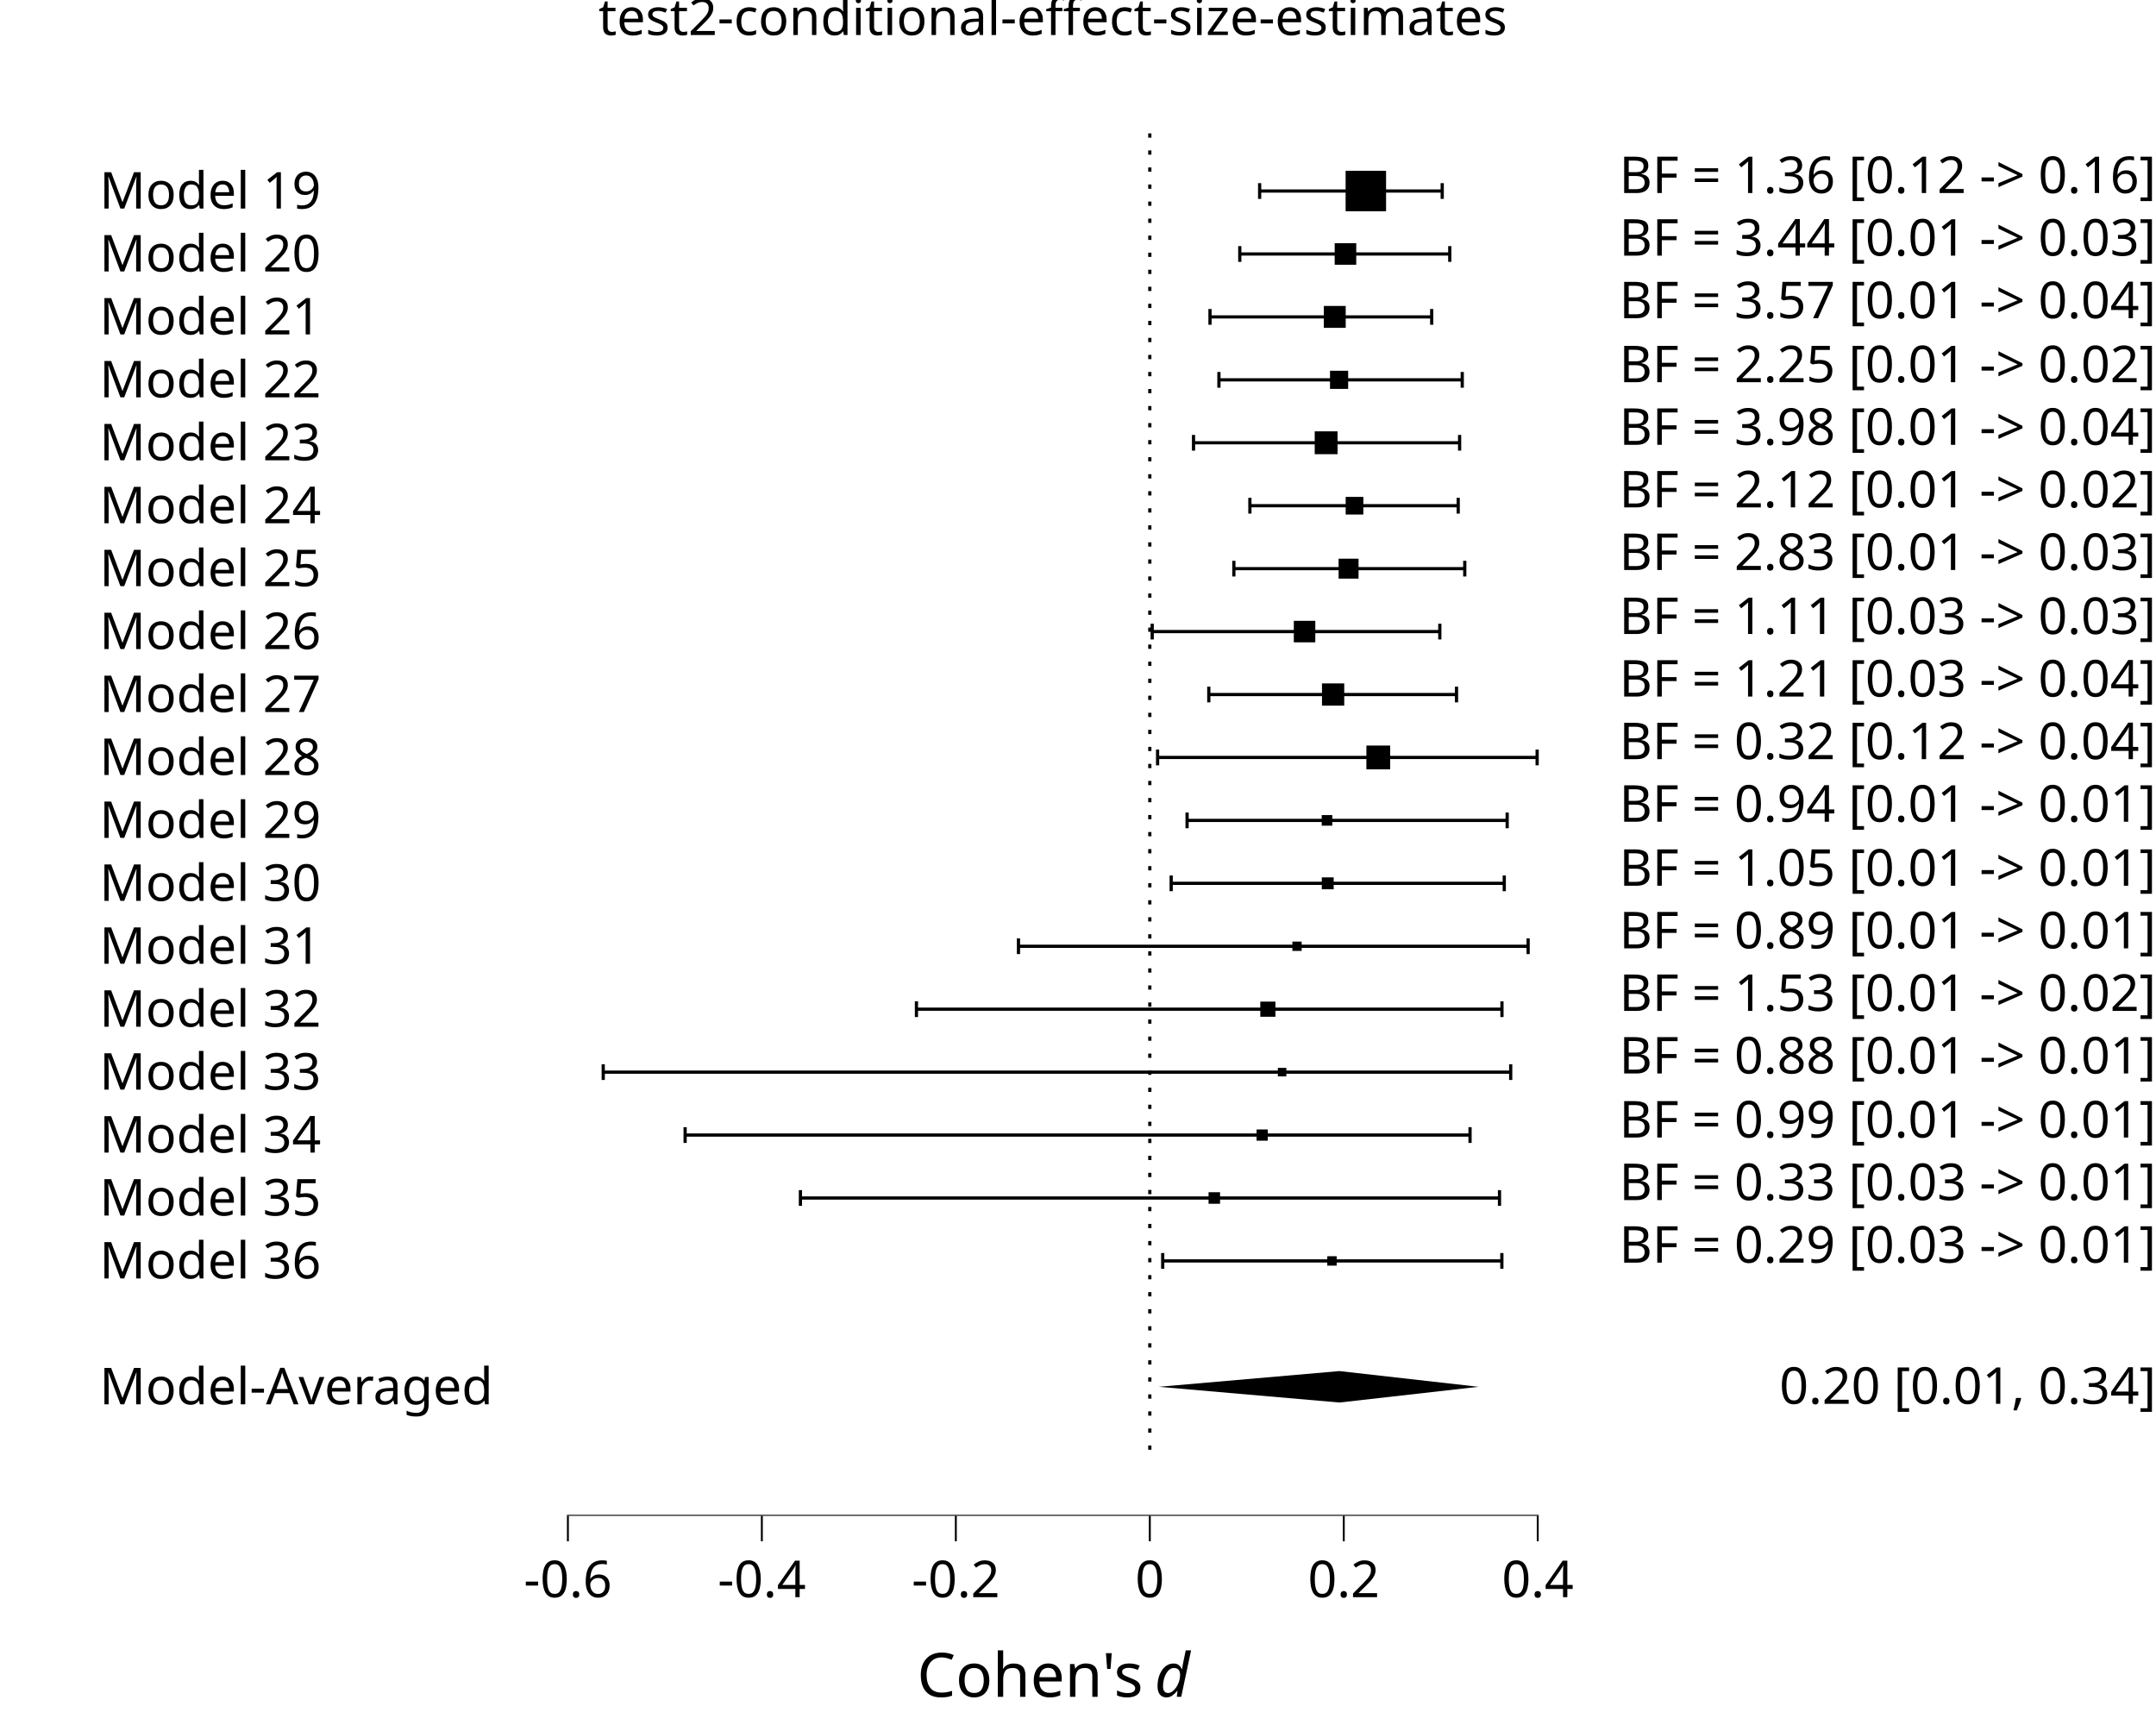
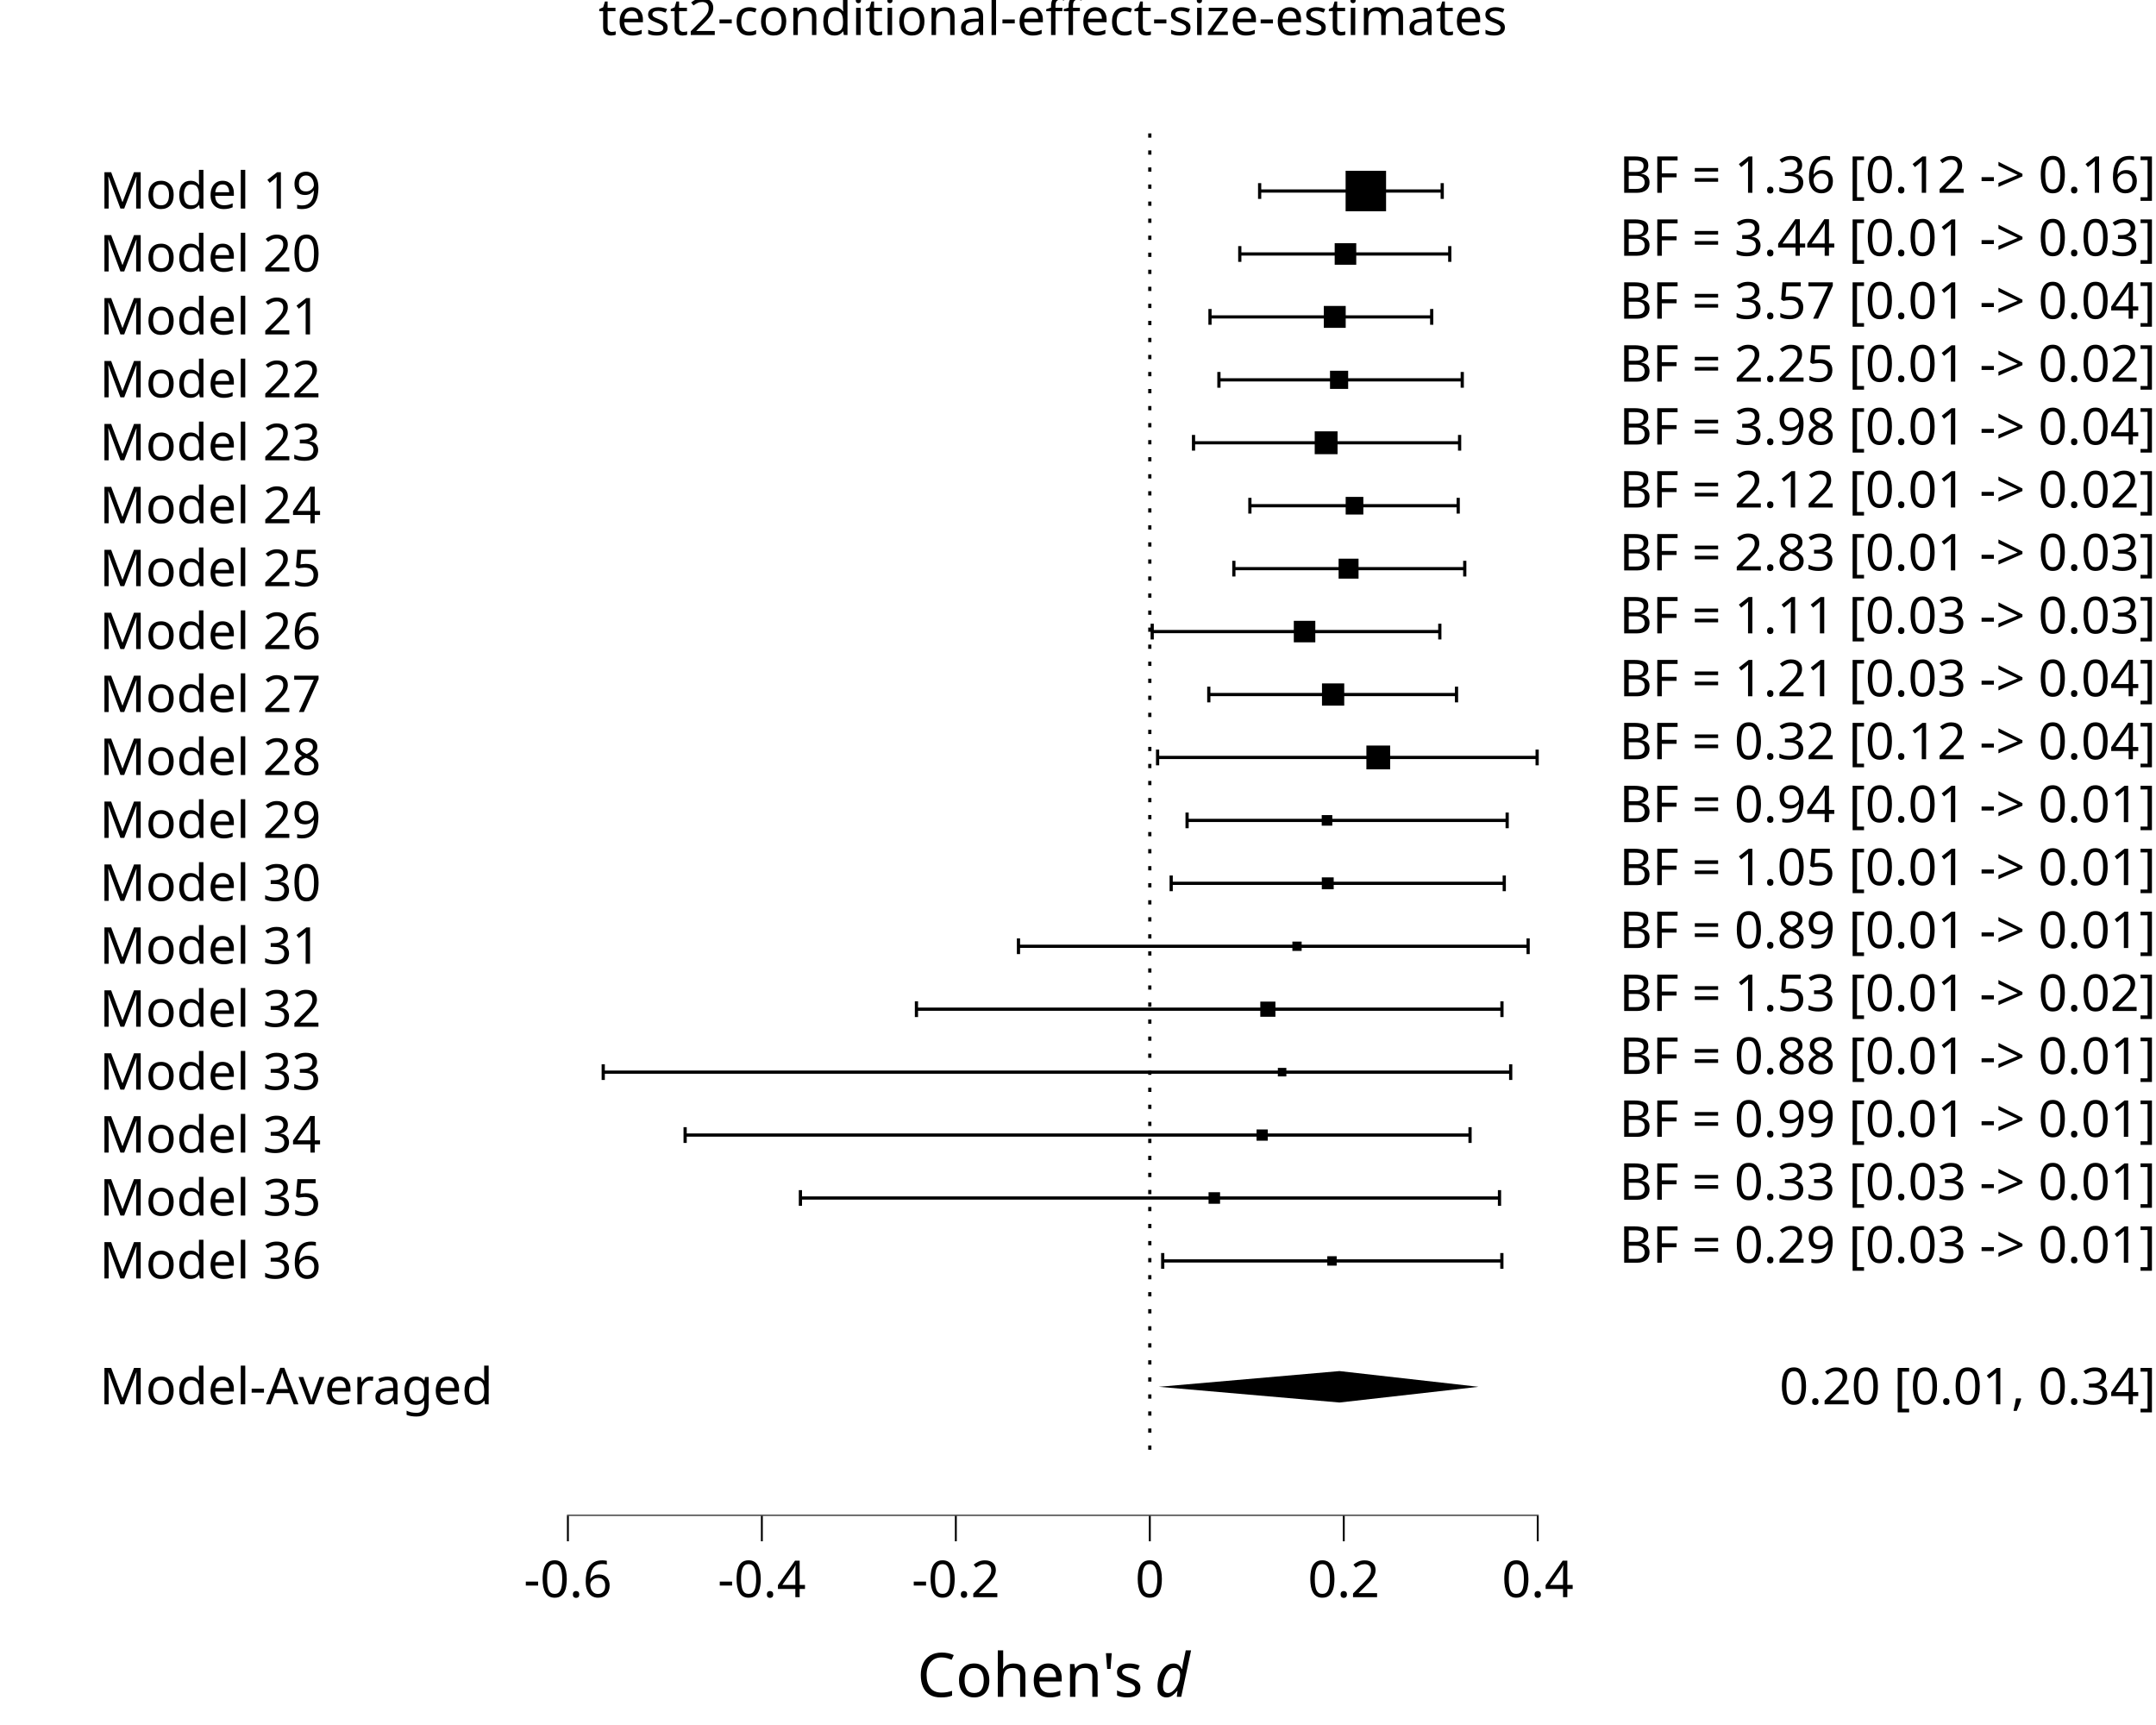
<svg xmlns="http://www.w3.org/2000/svg" class="svglite" data-engine-version="2.0" width="720.00pt" height="576.00pt" viewBox="0 0 720.00 576.00">
  <defs>
    <style type="text/css">
    .svglite line, .svglite polyline, .svglite polygon, .svglite path, .svglite rect, .svglite circle {
      fill: none;
      stroke: #000000;
      stroke-linecap: round;
      stroke-linejoin: round;
      stroke-miterlimit: 10.00;
    }
  </style>
  </defs>
  <rect width="100%" height="100%" style="stroke: none; fill: #FFFFFF;" />
  <defs>
    <clipPath id="cpMC4wMHw3MjAuMDB8MC4wMHw1NzYuMDA=">
      <rect x="0.00" y="0.00" width="720.00" height="576.00" />
    </clipPath>
  </defs>
  <g clip-path="url(#cpMC4wMHw3MjAuMDB8MC4wMHw1NzYuMDA=)">
    <rect x="0.00" y="0.00" width="720.00" height="576.00" style="stroke-width: 10.67; stroke: none;" />
  </g>
  <defs>
    <clipPath id="cpMTczLjQ1fDUyOS43MnwyMC43MXw1MDYuMTU=">
      <rect x="173.45" y="20.71" width="356.27" height="485.44" />
    </clipPath>
  </defs>
  <g clip-path="url(#cpMTczLjQ1fDUyOS43MnwyMC43MXw1MDYuMTU=)">
    <rect x="173.45" y="20.71" width="356.27" height="485.44" style="stroke-width: 10.67; stroke: none;" />
    <polyline points="501.55,423.67 501.55,418.41 " style="stroke-width: 1.07; stroke-linecap: butt;" />
    <polyline points="501.55,421.04 388.29,421.04 " style="stroke-width: 1.07; stroke-linecap: butt;" />
    <polyline points="388.29,423.67 388.29,418.41 " style="stroke-width: 1.07; stroke-linecap: butt;" />
    <polyline points="500.76,402.65 500.76,397.40 " style="stroke-width: 1.07; stroke-linecap: butt;" />
    <polyline points="500.76,400.03 267.30,400.03 " style="stroke-width: 1.07; stroke-linecap: butt;" />
    <polyline points="267.30,402.65 267.30,397.40 " style="stroke-width: 1.07; stroke-linecap: butt;" />
    <polyline points="490.92,381.64 490.92,376.38 " style="stroke-width: 1.07; stroke-linecap: butt;" />
    <polyline points="490.92,379.01 228.80,379.01 " style="stroke-width: 1.07; stroke-linecap: butt;" />
    <polyline points="228.80,381.64 228.80,376.38 " style="stroke-width: 1.07; stroke-linecap: butt;" />
    <polyline points="504.50,360.62 504.50,355.37 " style="stroke-width: 1.07; stroke-linecap: butt;" />
    <polyline points="504.50,358.00 201.45,358.00 " style="stroke-width: 1.07; stroke-linecap: butt;" />
    <polyline points="201.45,360.62 201.45,355.37 " style="stroke-width: 1.07; stroke-linecap: butt;" />
    <polyline points="501.58,339.61 501.58,334.35 " style="stroke-width: 1.07; stroke-linecap: butt;" />
    <polyline points="501.58,336.98 306.05,336.98 " style="stroke-width: 1.07; stroke-linecap: butt;" />
    <polyline points="306.05,339.61 306.05,334.35 " style="stroke-width: 1.07; stroke-linecap: butt;" />
    <polyline points="510.32,318.59 510.32,313.34 " style="stroke-width: 1.07; stroke-linecap: butt;" />
    <polyline points="510.32,315.97 340.12,315.97 " style="stroke-width: 1.07; stroke-linecap: butt;" />
    <polyline points="340.12,318.59 340.12,313.34 " style="stroke-width: 1.07; stroke-linecap: butt;" />
    <polyline points="502.35,297.58 502.35,292.33 " style="stroke-width: 1.07; stroke-linecap: butt;" />
    <polyline points="502.35,294.95 391.12,294.95 " style="stroke-width: 1.07; stroke-linecap: butt;" />
    <polyline points="391.12,297.58 391.12,292.33 " style="stroke-width: 1.07; stroke-linecap: butt;" />
    <polyline points="503.32,276.56 503.32,271.31 " style="stroke-width: 1.07; stroke-linecap: butt;" />
    <polyline points="503.32,273.94 396.43,273.94 " style="stroke-width: 1.07; stroke-linecap: butt;" />
    <polyline points="396.43,276.56 396.43,271.31 " style="stroke-width: 1.07; stroke-linecap: butt;" />
    <polyline points="513.33,255.55 513.33,250.30 " style="stroke-width: 1.07; stroke-linecap: butt;" />
    <polyline points="513.33,252.92 386.58,252.92 " style="stroke-width: 1.07; stroke-linecap: butt;" />
    <polyline points="386.58,255.55 386.58,250.30 " style="stroke-width: 1.07; stroke-linecap: butt;" />
    <polyline points="486.41,234.53 486.41,229.28 " style="stroke-width: 1.07; stroke-linecap: butt;" />
    <polyline points="486.41,231.91 403.68,231.91 " style="stroke-width: 1.07; stroke-linecap: butt;" />
    <polyline points="403.68,234.53 403.68,229.28 " style="stroke-width: 1.07; stroke-linecap: butt;" />
    <polyline points="480.83,213.52 480.83,208.27 " style="stroke-width: 1.07; stroke-linecap: butt;" />
    <polyline points="480.83,210.89 384.78,210.89 " style="stroke-width: 1.07; stroke-linecap: butt;" />
    <polyline points="384.78,213.52 384.78,208.27 " style="stroke-width: 1.07; stroke-linecap: butt;" />
    <polyline points="489.16,192.50 489.16,187.25 " style="stroke-width: 1.07; stroke-linecap: butt;" />
    <polyline points="489.16,189.88 412.05,189.88 " style="stroke-width: 1.07; stroke-linecap: butt;" />
    <polyline points="412.05,192.50 412.05,187.25 " style="stroke-width: 1.07; stroke-linecap: butt;" />
    <polyline points="486.97,171.49 486.97,166.24 " style="stroke-width: 1.07; stroke-linecap: butt;" />
    <polyline points="486.97,168.86 417.40,168.86 " style="stroke-width: 1.07; stroke-linecap: butt;" />
    <polyline points="417.40,171.49 417.40,166.24 " style="stroke-width: 1.07; stroke-linecap: butt;" />
    <polyline points="487.44,150.47 487.44,145.22 " style="stroke-width: 1.07; stroke-linecap: butt;" />
    <polyline points="487.44,147.85 398.58,147.85 " style="stroke-width: 1.07; stroke-linecap: butt;" />
    <polyline points="398.58,150.47 398.58,145.22 " style="stroke-width: 1.07; stroke-linecap: butt;" />
    <polyline points="488.32,129.46 488.32,124.21 " style="stroke-width: 1.07; stroke-linecap: butt;" />
    <polyline points="488.32,126.83 407.06,126.83 " style="stroke-width: 1.07; stroke-linecap: butt;" />
    <polyline points="407.06,129.46 407.06,124.21 " style="stroke-width: 1.07; stroke-linecap: butt;" />
    <polyline points="478.12,108.45 478.12,103.19 " style="stroke-width: 1.07; stroke-linecap: butt;" />
    <polyline points="478.12,105.82 404.08,105.82 " style="stroke-width: 1.07; stroke-linecap: butt;" />
    <polyline points="404.08,108.45 404.08,103.19 " style="stroke-width: 1.07; stroke-linecap: butt;" />
    <polyline points="484.15,87.43 484.15,82.18 " style="stroke-width: 1.07; stroke-linecap: butt;" />
    <polyline points="484.15,84.80 414.03,84.80 " style="stroke-width: 1.07; stroke-linecap: butt;" />
    <polyline points="414.03,87.43 414.03,82.18 " style="stroke-width: 1.07; stroke-linecap: butt;" />
    <polyline points="481.63,66.42 481.63,61.16 " style="stroke-width: 1.07; stroke-linecap: butt;" />
    <polyline points="481.63,63.79 420.66,63.79 " style="stroke-width: 1.07; stroke-linecap: butt;" />
    <polyline points="420.66,66.42 420.66,61.16 " style="stroke-width: 1.07; stroke-linecap: butt;" />
    <polygon points="443.25,422.61 446.39,422.61 446.39,419.47 443.25,419.47 " style="stroke-width: 0.71; stroke: none; fill: #000000;" />
    <polygon points="403.60,401.95 407.44,401.95 407.44,398.10 403.60,398.10 " style="stroke-width: 0.71; stroke: none; fill: #000000;" />
    <polygon points="419.63,380.89 423.38,380.89 423.38,377.14 419.63,377.14 " style="stroke-width: 0.71; stroke: none; fill: #000000;" />
    <polygon points="426.74,359.42 429.58,359.42 429.58,356.58 426.74,356.58 " style="stroke-width: 0.71; stroke: none; fill: #000000;" />
    <polygon points="420.88,339.51 425.93,339.51 425.93,334.45 420.88,334.45 " style="stroke-width: 0.71; stroke: none; fill: #000000;" />
    <polygon points="431.59,317.52 434.69,317.52 434.69,314.41 431.59,314.41 " style="stroke-width: 0.71; stroke: none; fill: #000000;" />
    <polygon points="441.42,296.94 445.39,296.94 445.39,292.97 441.42,292.97 " style="stroke-width: 0.71; stroke: none; fill: #000000;" />
    <polygon points="441.39,275.70 444.92,275.70 444.92,272.17 441.39,272.17 " style="stroke-width: 0.71; stroke: none; fill: #000000;" />
    <polygon points="456.31,256.89 464.25,256.89 464.25,248.95 456.31,248.95 " style="stroke-width: 0.71; stroke: none; fill: #000000;" />
    <polygon points="441.48,235.62 448.91,235.62 448.91,228.20 441.48,228.20 " style="stroke-width: 0.71; stroke: none; fill: #000000;" />
    <polygon points="432.07,214.48 439.25,214.48 439.25,207.30 432.07,207.30 " style="stroke-width: 0.71; stroke: none; fill: #000000;" />
    <polygon points="447.03,193.21 453.69,193.21 453.69,186.55 447.03,186.55 " style="stroke-width: 0.71; stroke: none; fill: #000000;" />
    <polygon points="449.39,171.81 455.29,171.81 455.29,165.92 449.39,165.92 " style="stroke-width: 0.71; stroke: none; fill: #000000;" />
    <polygon points="439.05,151.66 446.68,151.66 446.68,144.03 439.05,144.03 " style="stroke-width: 0.71; stroke: none; fill: #000000;" />
    <polygon points="444.16,129.86 450.22,129.86 450.22,123.80 444.16,123.80 " style="stroke-width: 0.71; stroke: none; fill: #000000;" />
    <polygon points="442.09,109.47 449.40,109.47 449.40,102.16 442.09,102.16 " style="stroke-width: 0.71; stroke: none; fill: #000000;" />
    <polygon points="445.72,88.40 452.92,88.40 452.92,81.20 445.72,81.20 " style="stroke-width: 0.71; stroke: none; fill: #000000;" />
    <polygon points="449.37,70.54 462.88,70.54 462.88,57.03 449.37,57.03 " style="stroke-width: 0.71; stroke: none; fill: #000000;" />
-     <polygon points="386.96,463.07 447.31,457.82 493.76,463.07 447.31,468.32 " style="stroke-width: 1.07; stroke: none; fill: #000000;" />
+     <polygon points="386.96,463.07 447.31,457.82 493.76,463.07 447.31,468.32 " style="stroke-width: 1.07; stroke: none; stroke-linecap: butt; fill: #000000;" />
    <polyline points="383.98,484.09 383.98,42.77 " style="stroke-width: 1.07; stroke-dasharray: 1.42,4.27; stroke-linecap: butt;" />
    <line x1="189.33" y1="506.15" x2="513.85" y2="506.15" style="stroke-width: 0.64; stroke-linecap: butt;" />
    <rect x="173.45" y="20.71" width="356.27" height="485.44" style="stroke-width: 0.00; stroke: none;" />
  </g>
  <g clip-path="url(#cpMC4wMHw3MjAuMDB8MC4wMHw1NzYuMDA=)">
    <text x="33.22" y="468.92" style="font-size: 17.00px; font-family: sans;" textLength="124.76px" lengthAdjust="spacingAndGlyphs">Model-Averaged</text>
    <text x="33.22" y="426.89" style="font-size: 17.00px; font-family: sans;" textLength="69.94px" lengthAdjust="spacingAndGlyphs">Model 36</text>
    <text x="33.22" y="405.88" style="font-size: 17.00px; font-family: sans;" textLength="69.94px" lengthAdjust="spacingAndGlyphs">Model 35</text>
    <text x="33.22" y="384.86" style="font-size: 17.00px; font-family: sans;" textLength="69.94px" lengthAdjust="spacingAndGlyphs">Model 34</text>
    <text x="33.22" y="363.85" style="font-size: 17.00px; font-family: sans;" textLength="69.94px" lengthAdjust="spacingAndGlyphs">Model 33</text>
    <text x="33.22" y="342.83" style="font-size: 17.00px; font-family: sans;" textLength="69.94px" lengthAdjust="spacingAndGlyphs">Model 32</text>
    <text x="33.22" y="321.82" style="font-size: 17.00px; font-family: sans;" textLength="69.94px" lengthAdjust="spacingAndGlyphs">Model 31</text>
    <text x="33.22" y="300.80" style="font-size: 17.00px; font-family: sans;" textLength="69.94px" lengthAdjust="spacingAndGlyphs">Model 30</text>
    <text x="33.22" y="279.79" style="font-size: 17.00px; font-family: sans;" textLength="69.94px" lengthAdjust="spacingAndGlyphs">Model 29</text>
    <text x="33.22" y="258.77" style="font-size: 17.00px; font-family: sans;" textLength="69.94px" lengthAdjust="spacingAndGlyphs">Model 28</text>
    <text x="33.22" y="237.76" style="font-size: 17.00px; font-family: sans;" textLength="69.94px" lengthAdjust="spacingAndGlyphs">Model 27</text>
    <text x="33.22" y="216.74" style="font-size: 17.00px; font-family: sans;" textLength="69.94px" lengthAdjust="spacingAndGlyphs">Model 26</text>
    <text x="33.22" y="195.73" style="font-size: 17.00px; font-family: sans;" textLength="69.94px" lengthAdjust="spacingAndGlyphs">Model 25</text>
    <text x="33.22" y="174.71" style="font-size: 17.00px; font-family: sans;" textLength="69.94px" lengthAdjust="spacingAndGlyphs">Model 24</text>
    <text x="33.22" y="153.70" style="font-size: 17.00px; font-family: sans;" textLength="69.94px" lengthAdjust="spacingAndGlyphs">Model 23</text>
    <text x="33.22" y="132.68" style="font-size: 17.00px; font-family: sans;" textLength="69.94px" lengthAdjust="spacingAndGlyphs">Model 22</text>
    <text x="33.22" y="111.67" style="font-size: 17.00px; font-family: sans;" textLength="69.94px" lengthAdjust="spacingAndGlyphs">Model 21</text>
    <text x="33.22" y="90.65" style="font-size: 17.00px; font-family: sans;" textLength="69.94px" lengthAdjust="spacingAndGlyphs">Model 20</text>
    <text x="33.22" y="69.64" style="font-size: 17.00px; font-family: sans;" textLength="69.94px" lengthAdjust="spacingAndGlyphs">Model 19</text>
-     <text x="720.00" y="468.75" text-anchor="end" style="font-size: 17.00px; font-family: sans;" textLength="122.88px" lengthAdjust="spacingAndGlyphs">0.20 [0.01, 0.34]</text>
-     <text x="720.00" y="421.62" text-anchor="end" style="font-size: 17.00px; font-family: sans;" textLength="179.58px" lengthAdjust="spacingAndGlyphs">BF = 0.29 [0.03 -&gt; 0.01]</text>
-     <text x="720.00" y="400.72" text-anchor="end" style="font-size: 17.00px; font-family: sans;" textLength="179.58px" lengthAdjust="spacingAndGlyphs">BF = 0.33 [0.03 -&gt; 0.01]</text>
-     <text x="720.00" y="379.83" text-anchor="end" style="font-size: 17.00px; font-family: sans;" textLength="179.58px" lengthAdjust="spacingAndGlyphs">BF = 0.99 [0.01 -&gt; 0.01]</text>
-     <text x="720.00" y="358.45" text-anchor="end" style="font-size: 17.00px; font-family: sans;" textLength="179.58px" lengthAdjust="spacingAndGlyphs">BF = 0.88 [0.01 -&gt; 0.01]</text>
-     <text x="720.00" y="337.55" text-anchor="end" style="font-size: 17.00px; font-family: sans;" textLength="179.58px" lengthAdjust="spacingAndGlyphs">BF = 1.53 [0.01 -&gt; 0.02]</text>
-     <text x="720.00" y="316.66" text-anchor="end" style="font-size: 17.00px; font-family: sans;" textLength="179.58px" lengthAdjust="spacingAndGlyphs">BF = 0.89 [0.01 -&gt; 0.01]</text>
-     <text x="720.00" y="295.76" text-anchor="end" style="font-size: 17.00px; font-family: sans;" textLength="179.58px" lengthAdjust="spacingAndGlyphs">BF = 1.05 [0.01 -&gt; 0.01]</text>
-     <text x="720.00" y="274.38" text-anchor="end" style="font-size: 17.00px; font-family: sans;" textLength="179.58px" lengthAdjust="spacingAndGlyphs">BF = 0.94 [0.01 -&gt; 0.01]</text>
-     <text x="720.00" y="253.49" text-anchor="end" style="font-size: 17.00px; font-family: sans;" textLength="179.58px" lengthAdjust="spacingAndGlyphs">BF = 0.32 [0.12 -&gt; 0.04]</text>
-     <text x="720.00" y="232.59" text-anchor="end" style="font-size: 17.00px; font-family: sans;" textLength="179.58px" lengthAdjust="spacingAndGlyphs">BF = 1.21 [0.03 -&gt; 0.04]</text>
-     <text x="720.00" y="211.70" text-anchor="end" style="font-size: 17.00px; font-family: sans;" textLength="179.58px" lengthAdjust="spacingAndGlyphs">BF = 1.11 [0.03 -&gt; 0.03]</text>
-     <text x="720.00" y="190.32" text-anchor="end" style="font-size: 17.00px; font-family: sans;" textLength="179.58px" lengthAdjust="spacingAndGlyphs">BF = 2.83 [0.01 -&gt; 0.03]</text>
-     <text x="720.00" y="169.42" text-anchor="end" style="font-size: 17.00px; font-family: sans;" textLength="179.58px" lengthAdjust="spacingAndGlyphs">BF = 2.12 [0.01 -&gt; 0.02]</text>
-     <text x="720.00" y="148.53" text-anchor="end" style="font-size: 17.00px; font-family: sans;" textLength="179.58px" lengthAdjust="spacingAndGlyphs">BF = 3.98 [0.01 -&gt; 0.04]</text>
-     <text x="720.00" y="127.63" text-anchor="end" style="font-size: 17.00px; font-family: sans;" textLength="179.58px" lengthAdjust="spacingAndGlyphs">BF = 2.25 [0.01 -&gt; 0.02]</text>
-     <text x="720.00" y="106.25" text-anchor="end" style="font-size: 17.00px; font-family: sans;" textLength="179.58px" lengthAdjust="spacingAndGlyphs">BF = 3.57 [0.01 -&gt; 0.04]</text>
-     <text x="720.00" y="85.36" text-anchor="end" style="font-size: 17.00px; font-family: sans;" textLength="179.58px" lengthAdjust="spacingAndGlyphs">BF = 3.44 [0.01 -&gt; 0.03]</text>
-     <text x="720.00" y="64.46" text-anchor="end" style="font-size: 17.00px; font-family: sans;" textLength="179.58px" lengthAdjust="spacingAndGlyphs">BF = 1.36 [0.12 -&gt; 0.16]</text>
+     <text x="720.00" y="468.92" text-anchor="end" style="font-size: 17.00px; font-family: sans;" textLength="122.88px" lengthAdjust="spacingAndGlyphs">0.20 [0.01, 0.34]</text>
+     <text x="720.00" y="421.64" text-anchor="end" style="font-size: 17.00px; font-family: sans;" textLength="179.58px" lengthAdjust="spacingAndGlyphs">BF = 0.29 [0.03 -&gt; 0.01]</text>
+     <text x="720.00" y="400.62" text-anchor="end" style="font-size: 17.00px; font-family: sans;" textLength="179.58px" lengthAdjust="spacingAndGlyphs">BF = 0.33 [0.03 -&gt; 0.01]</text>
+     <text x="720.00" y="379.61" text-anchor="end" style="font-size: 17.00px; font-family: sans;" textLength="179.58px" lengthAdjust="spacingAndGlyphs">BF = 0.99 [0.01 -&gt; 0.01]</text>
+     <text x="720.00" y="358.59" text-anchor="end" style="font-size: 17.00px; font-family: sans;" textLength="179.58px" lengthAdjust="spacingAndGlyphs">BF = 0.88 [0.01 -&gt; 0.01]</text>
+     <text x="720.00" y="337.58" text-anchor="end" style="font-size: 17.00px; font-family: sans;" textLength="179.58px" lengthAdjust="spacingAndGlyphs">BF = 1.53 [0.01 -&gt; 0.02]</text>
+     <text x="720.00" y="316.56" text-anchor="end" style="font-size: 17.00px; font-family: sans;" textLength="179.58px" lengthAdjust="spacingAndGlyphs">BF = 0.89 [0.01 -&gt; 0.01]</text>
+     <text x="720.00" y="295.55" text-anchor="end" style="font-size: 17.00px; font-family: sans;" textLength="179.58px" lengthAdjust="spacingAndGlyphs">BF = 1.05 [0.01 -&gt; 0.01]</text>
+     <text x="720.00" y="274.53" text-anchor="end" style="font-size: 17.00px; font-family: sans;" textLength="179.58px" lengthAdjust="spacingAndGlyphs">BF = 0.94 [0.01 -&gt; 0.01]</text>
+     <text x="720.00" y="253.52" text-anchor="end" style="font-size: 17.00px; font-family: sans;" textLength="179.58px" lengthAdjust="spacingAndGlyphs">BF = 0.32 [0.12 -&gt; 0.04]</text>
+     <text x="720.00" y="232.50" text-anchor="end" style="font-size: 17.00px; font-family: sans;" textLength="179.58px" lengthAdjust="spacingAndGlyphs">BF = 1.21 [0.03 -&gt; 0.04]</text>
+     <text x="720.00" y="211.49" text-anchor="end" style="font-size: 17.00px; font-family: sans;" textLength="179.58px" lengthAdjust="spacingAndGlyphs">BF = 1.11 [0.03 -&gt; 0.03]</text>
+     <text x="720.00" y="190.47" text-anchor="end" style="font-size: 17.00px; font-family: sans;" textLength="179.58px" lengthAdjust="spacingAndGlyphs">BF = 2.83 [0.01 -&gt; 0.03]</text>
+     <text x="720.00" y="169.46" text-anchor="end" style="font-size: 17.00px; font-family: sans;" textLength="179.58px" lengthAdjust="spacingAndGlyphs">BF = 2.12 [0.01 -&gt; 0.02]</text>
+     <text x="720.00" y="148.44" text-anchor="end" style="font-size: 17.00px; font-family: sans;" textLength="179.58px" lengthAdjust="spacingAndGlyphs">BF = 3.98 [0.01 -&gt; 0.04]</text>
+     <text x="720.00" y="127.43" text-anchor="end" style="font-size: 17.00px; font-family: sans;" textLength="179.58px" lengthAdjust="spacingAndGlyphs">BF = 2.25 [0.01 -&gt; 0.02]</text>
+     <text x="720.00" y="106.41" text-anchor="end" style="font-size: 17.00px; font-family: sans;" textLength="179.58px" lengthAdjust="spacingAndGlyphs">BF = 3.57 [0.01 -&gt; 0.04]</text>
+     <text x="720.00" y="85.40" text-anchor="end" style="font-size: 17.00px; font-family: sans;" textLength="179.58px" lengthAdjust="spacingAndGlyphs">BF = 3.44 [0.01 -&gt; 0.03]</text>
+     <text x="720.00" y="64.38" text-anchor="end" style="font-size: 17.00px; font-family: sans;" textLength="179.58px" lengthAdjust="spacingAndGlyphs">BF = 1.36 [0.12 -&gt; 0.16]</text>
    <polyline points="173.45,506.15 529.72,506.15 " style="stroke-width: 0.00; stroke: none; stroke-linecap: butt;" />
    <polyline points="189.65,514.66 189.65,506.15 " style="stroke-width: 0.64; stroke-linecap: butt;" />
    <polyline points="254.42,514.66 254.42,506.15 " style="stroke-width: 0.64; stroke-linecap: butt;" />
    <polyline points="319.20,514.66 319.20,506.15 " style="stroke-width: 0.64; stroke-linecap: butt;" />
    <polyline points="383.98,514.66 383.98,506.15 " style="stroke-width: 0.64; stroke-linecap: butt;" />
    <polyline points="448.75,514.66 448.75,506.15 " style="stroke-width: 0.64; stroke-linecap: butt;" />
    <polyline points="513.53,514.66 513.53,506.15 " style="stroke-width: 0.64; stroke-linecap: butt;" />
    <text x="189.65" y="533.33" text-anchor="middle" style="font-size: 17.00px; font-family: sans;" textLength="29.29px" lengthAdjust="spacingAndGlyphs">-0.6</text>
    <text x="254.42" y="533.33" text-anchor="middle" style="font-size: 17.00px; font-family: sans;" textLength="29.29px" lengthAdjust="spacingAndGlyphs">-0.4</text>
    <text x="319.20" y="533.33" text-anchor="middle" style="font-size: 17.00px; font-family: sans;" textLength="29.29px" lengthAdjust="spacingAndGlyphs">-0.2</text>
    <text x="383.98" y="533.33" text-anchor="middle" style="font-size: 17.00px; font-family: sans;" textLength="9.46px" lengthAdjust="spacingAndGlyphs">0</text>
    <text x="448.75" y="533.33" text-anchor="middle" style="font-size: 17.00px; font-family: sans;" textLength="23.63px" lengthAdjust="spacingAndGlyphs">0.2</text>
    <text x="513.53" y="533.33" text-anchor="middle" style="font-size: 17.00px; font-family: sans;" textLength="23.63px" lengthAdjust="spacingAndGlyphs">0.4</text>
    <text x="306.25" y="566.59" style="font-size: 20.40px; font-family: sans;" textLength="74.22px" lengthAdjust="spacingAndGlyphs">Cohen's</text>
    <text x="380.47" y="566.59" style="font-size: 20.40px; font-family: sans;" textLength="5.10px" lengthAdjust="spacingAndGlyphs"> </text>
    <text x="385.58" y="566.59" style="font-size: 20.40px; font-style: italic; font-family: sans;" textLength="11.35px" lengthAdjust="spacingAndGlyphs">d</text>
    <text x="351.59" y="11.70" text-anchor="middle" style="font-size: 17.00px; font-family: sans;" textLength="285.39px" lengthAdjust="spacingAndGlyphs">test2-conditional-effect-size-estimates</text>
  </g>
</svg>
